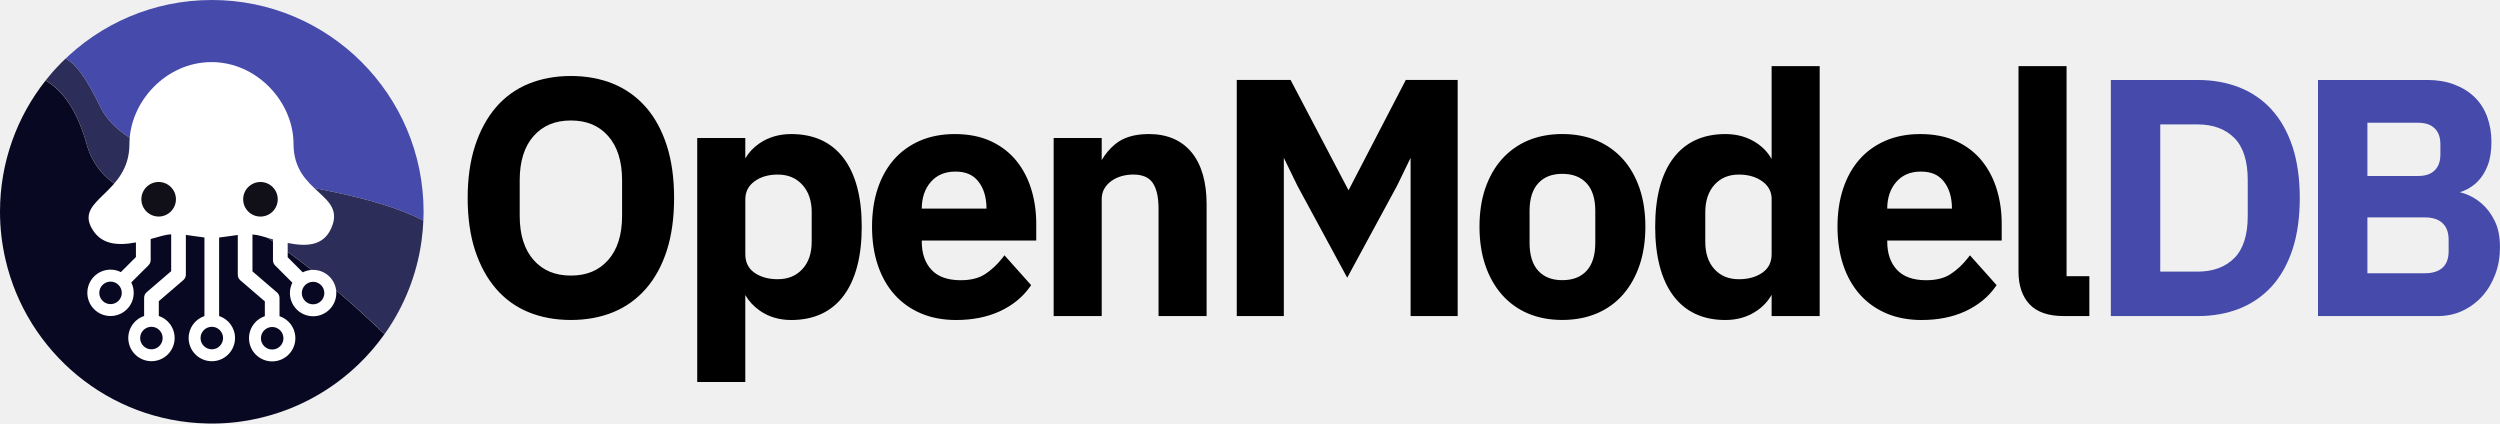
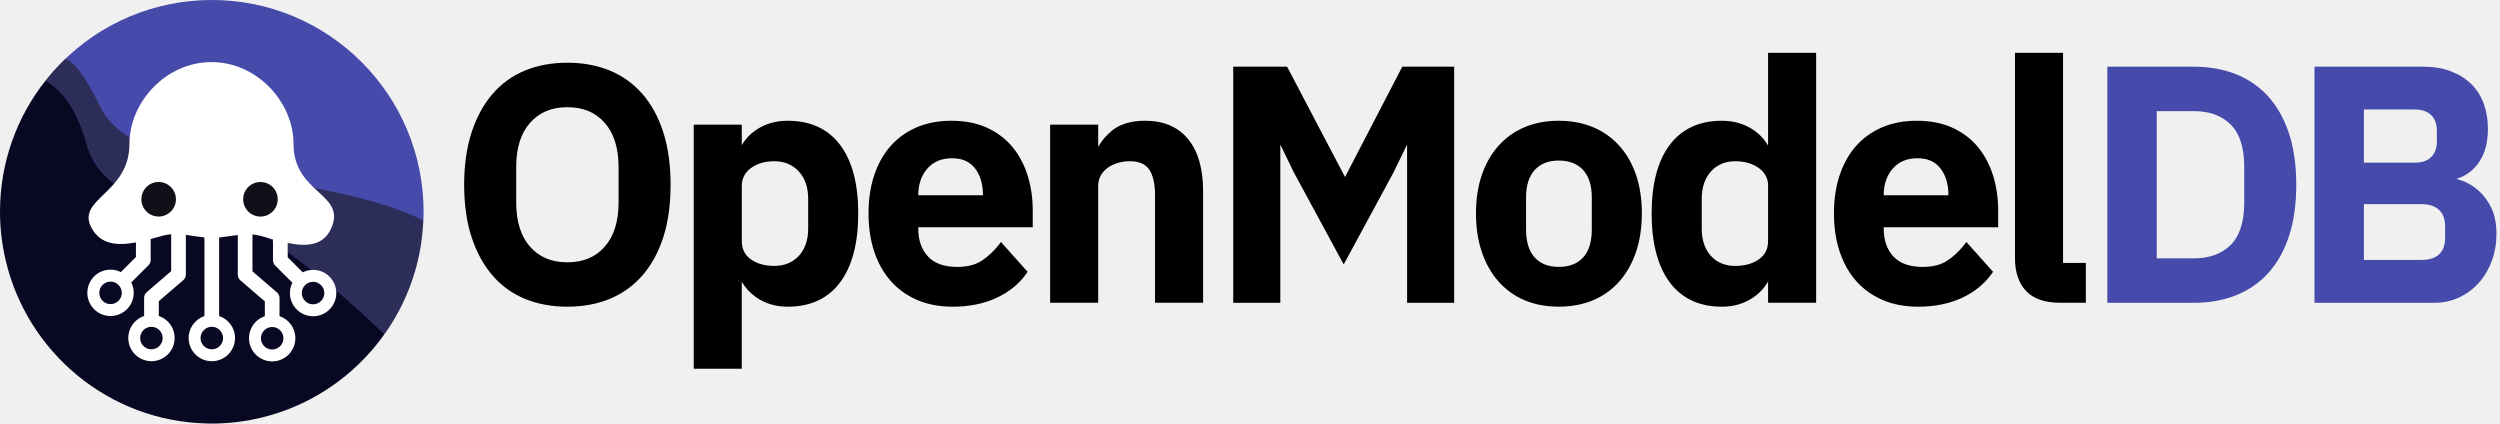
<svg xmlns="http://www.w3.org/2000/svg" id="Layer_2" viewBox="0 0 854.67 144.79">
  <defs>
    <style>
      .cls-1{fill:#111018}.cls-3{fill:#454aab}.cls-5{fill:#2d2d59}
    </style>
  </defs>
  <g id="Layer_1-2">
-     <path d="M220.85 36.7c-3.1-3.56-6.87-6.27-11.2-8.05-4.31-1.77-9.18-2.67-14.48-2.67s-10.16.9-14.48 2.67a29.165 29.165 0 0 0-11.15 8.05c-3.04 3.54-5.44 7.96-7.13 13.14-1.68 5.15-2.53 11.15-2.53 17.85s.85 12.79 2.53 17.9c1.69 5.14 4.08 9.54 7.13 13.08 3.06 3.56 6.81 6.27 11.15 8.05 4.31 1.77 9.18 2.67 14.48 2.67s10.16-.9 14.48-2.67c4.34-1.78 8.1-4.49 11.2-8.05 3.08-3.54 5.48-7.95 7.13-13.09 1.64-5.12 2.47-11.14 2.47-17.9s-.83-12.69-2.47-17.84c-1.65-5.18-4.05-9.61-7.13-13.15Zm-25.68 57.51c-5.39 0-9.55-1.73-12.73-5.3-3.16-3.55-4.77-8.64-4.77-15.12V61.61c0-6.48 1.6-11.57 4.77-15.12 3.18-3.57 7.34-5.3 12.73-5.3s9.55 1.73 12.73 5.3c3.16 3.56 4.77 8.64 4.77 15.12v12.18c0 6.48-1.6 11.57-4.77 15.12-3.18 3.57-7.34 5.3-12.73 5.3ZM270.48 45.83c-4.09 0-7.73 1.06-10.82 3.16-2.05 1.39-3.67 3.12-4.87 5.16v-6.97h-16.43v83.42h16.43v-29.73c1.22 2.09 2.86 3.86 4.91 5.3 3.05 2.14 6.68 3.23 10.78 3.23 7.82 0 13.88-2.83 18-8.41 4.06-5.49 6.12-13.39 6.12-23.49s-2.06-17.87-6.12-23.32c-4.13-5.54-10.18-8.35-18-8.35Zm7.01 26.71v10.15c0 3.93-1.08 7.07-3.22 9.35-2.15 2.29-4.9 3.41-8.41 3.41-3.23 0-5.94-.77-8.04-2.29-2.03-1.47-3.02-3.52-3.02-6.29V68.15c0-2.55 1-4.54 3.04-6.08 2.11-1.59 4.81-2.39 8.03-2.39 3.5 0 6.25 1.13 8.4 3.46 2.14 2.32 3.23 5.49 3.23 9.42ZM347.49 55c-2.27-2.82-5.2-5.07-8.7-6.71-3.5-1.63-7.67-2.46-12.38-2.46-4.4 0-8.41.77-11.9 2.28-3.5 1.52-6.51 3.69-8.93 6.46-2.41 2.75-4.27 6.11-5.55 9.99-1.27 3.84-1.91 8.2-1.91 12.94s.66 9.24 1.97 13.12c1.31 3.91 3.22 7.29 5.67 10.04 2.46 2.77 5.5 4.94 9.04 6.46 3.53 1.51 7.59 2.28 12.07 2.28 5.61 0 10.62-1 14.91-2.97 4.31-1.99 7.77-4.78 10.27-8.3l.46-.65-9.11-10.2-.74.95c-1.73 2.22-3.71 4.06-5.9 5.49-2.12 1.38-4.91 2.08-8.31 2.08-4.43 0-7.79-1.19-9.98-3.54-2.22-2.37-3.34-5.59-3.34-9.56v-.46h39.13V76.5c0-4.13-.56-8.08-1.68-11.74-1.12-3.68-2.83-6.96-5.08-9.75Zm-32.37 16.32c.02-3.75 1.07-6.83 3.13-9.16 2.08-2.35 4.82-3.5 8.39-3.5s6.03 1.11 7.84 3.4c1.84 2.33 2.77 5.44 2.77 9.25h-22.13ZM392.67 45.83c-4.8 0-8.64 1.16-11.41 3.44a20.077 20.077 0 0 0-4.62 5.46v-7.55h-16.43v60.87h16.43V68.14c0-1.39.3-2.61.88-3.61.6-1.04 1.4-1.92 2.37-2.62.99-.72 2.14-1.28 3.42-1.66 1.3-.38 2.66-.58 4.06-.58 3.14 0 5.31.9 6.63 2.74 1.37 1.92 2.07 4.92 2.07 8.89v36.75h16.43V69.83c0-7.57-1.71-13.51-5.07-17.66-3.42-4.21-8.39-6.35-14.76-6.35ZM461.02 65.06l-19.81-37.73h-18.4v80.72h16.09V53.96l4.66 9.58 17.01 31.4 17.03-31.43 4.64-9.55v54.09h16.09V27.33H480.6l-19.58 37.73zM554.86 54.45c-2.46-2.77-5.48-4.92-8.99-6.41-3.5-1.47-7.46-2.22-11.78-2.22s-8.27.75-11.73 2.22a25.008 25.008 0 0 0-8.93 6.4c-2.45 2.76-4.35 6.12-5.67 9.98-1.31 3.84-1.97 8.24-1.97 13.07s.66 9.24 1.97 13.12c1.31 3.9 3.22 7.3 5.67 10.09 2.46 2.81 5.46 4.98 8.93 6.46 3.46 1.47 7.4 2.22 11.73 2.22s8.28-.75 11.78-2.22c3.51-1.48 6.53-3.66 8.99-6.47 2.44-2.79 4.35-6.19 5.67-10.09 1.31-3.88 1.97-8.3 1.97-13.12s-.66-9.22-1.97-13.07c-1.32-3.87-3.22-7.23-5.67-9.98Zm-20.77 41.33c-3.5 0-6.18-1.04-8.18-3.18-1.99-2.13-3-5.35-3-9.58V72.08c0-4.15 1.01-7.34 3-9.47 2-2.14 4.68-3.18 8.18-3.18s6.29 1.04 8.29 3.18c1.99 2.13 3 5.31 3 9.47v10.94c0 4.23-1.01 7.45-3 9.58-2 2.14-4.71 3.18-8.29 3.18ZM605.66 54.35c-1.2-2.13-2.87-3.92-4.98-5.36-3.09-2.1-6.73-3.16-10.82-3.16-7.74 0-13.76 2.81-17.89 8.35-4.06 5.45-6.12 13.3-6.12 23.32s2.06 18 6.12 23.49c4.13 5.58 10.15 8.41 17.89 8.41 4.1 0 7.74-1.08 10.83-3.22 2.11-1.46 3.77-3.27 4.97-5.4v7.27h16.43V22.6h-16.43v31.75Zm0 13.8v18.72c0 2.76-1.01 4.82-3.07 6.29-2.15 1.52-4.87 2.3-8.1 2.3-3.5 0-6.23-1.11-8.34-3.4-2.11-2.28-3.17-5.43-3.17-9.36V72.55c0-3.93 1.07-7.1 3.18-9.42 2.11-2.32 4.84-3.45 8.34-3.45 3.22 0 5.94.81 8.09 2.4 2.08 1.55 3.09 3.53 3.09 6.08ZM677.55 55c-2.27-2.82-5.2-5.07-8.7-6.71-3.5-1.63-7.67-2.46-12.38-2.46-4.4 0-8.41.77-11.9 2.28-3.5 1.52-6.51 3.69-8.93 6.46-2.41 2.75-4.27 6.11-5.55 9.99-1.27 3.84-1.91 8.2-1.91 12.94s.66 9.24 1.97 13.12c1.31 3.91 3.22 7.29 5.67 10.04 2.46 2.77 5.5 4.94 9.04 6.46 3.53 1.51 7.59 2.28 12.07 2.28 5.61 0 10.62-1 14.91-2.97 4.31-1.99 7.77-4.78 10.27-8.3l.46-.65-9.11-10.2-.74.95c-1.73 2.22-3.71 4.06-5.9 5.49-2.12 1.38-4.91 2.08-8.31 2.08-4.43 0-7.79-1.19-9.98-3.54-2.22-2.37-3.34-5.59-3.34-9.56v-.46h39.13V76.5c0-4.13-.56-8.08-1.68-11.74-1.12-3.68-2.83-6.96-5.08-9.75Zm-32.37 16.32c.02-3.75 1.07-6.83 3.13-9.16 2.08-2.35 4.82-3.5 8.39-3.5s6.03 1.11 7.84 3.4c1.84 2.33 2.77 5.44 2.77 9.25h-22.13ZM706.49 94.43V22.6h-16.43v70.24c0 4.75 1.27 8.51 3.77 11.17 2.51 2.68 6.44 4.04 11.67 4.04h8.78V94.43h-7.78Z" />
-     <path d="M776.66 37.53c-3.06-3.37-6.79-5.94-11.08-7.64-4.27-1.69-9.08-2.55-14.3-2.55h-29.65v80.72h29.65c5.22 0 10.03-.86 14.3-2.55 4.29-1.7 8.02-4.27 11.08-7.64 3.05-3.36 5.43-7.61 7.09-12.65 1.64-5 2.47-10.9 2.47-17.51s-.83-12.5-2.47-17.51c-1.66-5.04-4.04-9.29-7.09-12.65Zm-38.14 5h12.76c5.26 0 9.48 1.55 12.54 4.61s4.61 7.89 4.61 14.35V73.9c0 6.46-1.55 11.29-4.61 14.35-3.06 3.06-7.28 4.61-12.54 4.61h-12.76V42.53ZM852.88 75.54c-1.18-2.4-2.69-4.41-4.47-5.95-1.78-1.54-3.75-2.69-5.86-3.41-.54-.18-1.07-.34-1.6-.48.44-.14.88-.29 1.31-.46 1.81-.73 3.45-1.83 4.86-3.28 1.41-1.45 2.54-3.29 3.37-5.47.83-2.17 1.25-4.85 1.25-7.97s-.5-6.02-1.47-8.64c-.99-2.65-2.46-4.92-4.36-6.74-1.89-1.82-4.23-3.25-6.94-4.27-2.7-1.02-5.76-1.53-9.09-1.53h-37.43v80.72h40.92c3.07 0 5.95-.62 8.54-1.84 2.59-1.22 4.86-2.91 6.75-5.03 1.88-2.11 3.37-4.63 4.42-7.48 1.05-2.84 1.58-5.94 1.58-9.2 0-3.52-.6-6.54-1.79-8.96Zm-43.54-1.21h19.75c2.58 0 4.58.67 5.96 1.98 1.38 1.32 2.06 3.19 2.06 5.7v3.83c0 2.51-.67 4.36-2.05 5.64-1.38 1.28-3.39 1.93-5.97 1.93h-19.75V74.32Zm24.95-21.52c0 2.37-.64 4.15-1.95 5.43-1.32 1.29-3.16 1.92-5.62 1.92h-17.38V41.97h17.38c2.46 0 4.29.63 5.62 1.92 1.31 1.28 1.95 3.06 1.95 5.43v3.5ZM18.71 23.85ZM17.54 25.17l.84-.96c-.28.32-.57.64-.84.96ZM16.41 26.52l.78-.93-.78.93ZM137.23 104.62c2.46-4.94 4.37-10.2 5.66-15.71v-.01.01a71.74 71.74 0 0 1-5.66 15.71ZM19.91 22.55l1.05-1.08-1.05 1.08ZM143.43 86.37c-.05.24-.09.48-.14.72.05-.24.1-.48.14-.72ZM16.04 26.98c-.14.18-.29.35-.43.53.14-.18.28-.36.43-.53ZM34.24 36.42c12.72 26.24 78.17 22.32 110.5 38.97.04-.99.07-1.99.07-3C144.81 32.41 112.39 0 72.41 0 52.38 0 34.24 8.14 21.14 21.29c.42-.42.84-.83 1.26-1.23 3.23 1.52 6.78 5.93 11.84 16.37ZM144.74 75.4c-.09 2.2-.29 4.37-.57 6.51.29-2.14.48-4.31.57-6.51ZM144.1 82.39c-.05.38-.11.76-.17 1.14.06-.38.12-.76.17-1.14ZM143.8 84.34c-.05.32-.11.63-.16.95.06-.31.11-.63.16-.95Z" class="cls-3" />
+     <path d="M219.65 32.16c-3.1-3.56-6.87-6.27-11.2-8.05-4.31-1.77-9.18-2.67-14.48-2.67s-10.16.9-14.48 2.67a29.165 29.165 0 0 0-11.15 8.05c-3.04 3.54-5.44 7.96-7.13 13.14-1.68 5.15-2.53 11.15-2.53 17.85s.85 12.79 2.53 17.9c1.69 5.14 4.08 9.54 7.13 13.08 3.06 3.56 6.81 6.27 11.15 8.05 4.31 1.77 9.18 2.67 14.48 2.67s10.16-.9 14.48-2.67c4.34-1.78 8.1-4.49 11.2-8.05 3.08-3.54 5.48-7.95 7.13-13.09 1.64-5.12 2.47-11.14 2.47-17.9s-.83-12.69-2.47-17.84c-1.65-5.18-4.05-9.61-7.13-13.15Zm-25.68 57.51c-5.39 0-9.55-1.73-12.73-5.3-3.16-3.55-4.77-8.64-4.77-15.12V57.07c0-6.48 1.6-11.57 4.77-15.12 3.18-3.57 7.34-5.3 12.73-5.3s9.55 1.73 12.73 5.3c3.16 3.56 4.77 8.64 4.77 15.12v12.18c0 6.48-1.6 11.57-4.77 15.12-3.18 3.57-7.34 5.3-12.73 5.3ZM269.28 41.28c-4.09 0-7.73 1.06-10.82 3.16-2.05 1.39-3.67 3.12-4.87 5.16v-6.97h-16.43v83.42h16.43V96.32c1.22 2.09 2.86 3.86 4.91 5.3 3.05 2.14 6.68 3.23 10.78 3.23 7.82 0 13.88-2.83 18-8.41 4.06-5.49 6.12-13.39 6.12-23.49s-2.06-17.87-6.12-23.32c-4.13-5.54-10.18-8.35-18-8.35Zm7.01 26.71v10.15c0 3.93-1.08 7.07-3.22 9.35-2.15 2.29-4.9 3.41-8.41 3.41-3.23 0-5.94-.77-8.04-2.29-2.03-1.47-3.02-3.52-3.02-6.29V63.6c0-2.55 1-4.54 3.04-6.08 2.11-1.59 4.81-2.39 8.03-2.39 3.5 0 6.25 1.13 8.4 3.46 2.14 2.32 3.23 5.49 3.23 9.42ZM346.29 50.45c-2.27-2.82-5.2-5.07-8.7-6.71-3.5-1.63-7.67-2.46-12.38-2.46-4.4 0-8.41.77-11.9 2.28-3.5 1.52-6.51 3.69-8.93 6.46-2.41 2.75-4.27 6.11-5.55 9.99-1.27 3.84-1.91 8.2-1.91 12.94s.66 9.24 1.97 13.12c1.31 3.91 3.22 7.29 5.67 10.04 2.46 2.77 5.5 4.94 9.04 6.46 3.53 1.51 7.59 2.28 12.07 2.28 5.61 0 10.62-1 14.91-2.97 4.31-1.99 7.77-4.78 10.27-8.3l.46-.65-9.11-10.2-.74.95c-1.73 2.22-3.71 4.06-5.9 5.49-2.12 1.38-4.91 2.08-8.31 2.08-4.43 0-7.79-1.19-9.98-3.54-2.22-2.37-3.34-5.59-3.34-9.56v-.46h39.13v-5.74c0-4.13-.56-8.08-1.68-11.74-1.12-3.68-2.83-6.96-5.08-9.75Zm-32.37 16.32c.02-3.75 1.07-6.83 3.13-9.16 2.08-2.35 4.82-3.5 8.39-3.5s6.03 1.11 7.84 3.4c1.84 2.33 2.77 5.44 2.77 9.25h-22.13ZM391.47 41.28c-4.8 0-8.64 1.16-11.41 3.44a20.077 20.077 0 0 0-4.62 5.46v-7.55h-16.43v60.87h16.43V63.59c0-1.39.3-2.61.88-3.61.6-1.04 1.4-1.92 2.37-2.62.99-.72 2.14-1.28 3.42-1.66 1.3-.38 2.66-.58 4.06-.58 3.14 0 5.31.9 6.63 2.74 1.37 1.92 2.07 4.92 2.07 8.89v36.75h16.43V65.28c0-7.57-1.71-13.51-5.07-17.66-3.42-4.21-8.39-6.35-14.76-6.35ZM459.82 60.52l-19.81-37.73H421.6v80.72h16.1V49.42l4.66 9.58 17.01 31.4 17.02-31.44 4.65-9.54v54.09h16.09V22.79H479.4l-19.58 37.73zM553.66 49.91c-2.46-2.77-5.48-4.92-8.99-6.41-3.5-1.47-7.46-2.22-11.78-2.22s-8.27.75-11.73 2.22a25.008 25.008 0 0 0-8.93 6.4c-2.45 2.76-4.35 6.12-5.67 9.98-1.31 3.84-1.97 8.24-1.97 13.07s.66 9.24 1.97 13.12c1.31 3.9 3.22 7.3 5.67 10.09 2.46 2.81 5.46 4.98 8.93 6.46 3.46 1.47 7.4 2.22 11.73 2.22s8.28-.75 11.78-2.22c3.51-1.48 6.53-3.66 8.99-6.47 2.44-2.79 4.35-6.19 5.67-10.09 1.31-3.88 1.97-8.3 1.97-13.12s-.66-9.22-1.97-13.07c-1.32-3.87-3.22-7.23-5.67-9.98Zm-20.77 41.33c-3.5 0-6.18-1.04-8.18-3.18-1.99-2.13-3-5.35-3-9.58V67.54c0-4.15 1.01-7.34 3-9.47 2-2.14 4.68-3.18 8.18-3.18s6.29 1.04 8.29 3.18c1.99 2.13 3 5.31 3 9.47v10.94c0 4.23-1.01 7.45-3 9.58-2 2.14-4.71 3.18-8.29 3.18ZM604.45 49.8c-1.2-2.13-2.87-3.92-4.98-5.36-3.09-2.1-6.73-3.16-10.82-3.16-7.74 0-13.76 2.81-17.89 8.35-4.06 5.45-6.12 13.3-6.12 23.32s2.06 18 6.12 23.49c4.13 5.58 10.15 8.41 17.89 8.41 4.1 0 7.74-1.08 10.83-3.22 2.11-1.46 3.77-3.27 4.97-5.4v7.27h16.43V18.05h-16.43V49.8Zm0 13.8v18.72c0 2.76-1.01 4.82-3.07 6.29-2.15 1.52-4.87 2.3-8.1 2.3-3.5 0-6.23-1.11-8.34-3.4-2.11-2.28-3.17-5.43-3.17-9.36V68c0-3.93 1.07-7.1 3.18-9.42 2.11-2.32 4.84-3.45 8.34-3.45 3.22 0 5.94.81 8.09 2.4 2.08 1.55 3.09 3.53 3.09 6.08ZM676.34 50.45c-2.27-2.82-5.2-5.07-8.7-6.71-3.5-1.63-7.67-2.46-12.38-2.46-4.4 0-8.41.77-11.9 2.28-3.5 1.52-6.51 3.69-8.93 6.46-2.41 2.75-4.27 6.11-5.55 9.99-1.27 3.84-1.91 8.2-1.91 12.94s.66 9.24 1.97 13.12c1.31 3.91 3.22 7.29 5.67 10.04 2.46 2.77 5.5 4.94 9.04 6.46 3.53 1.51 7.59 2.28 12.07 2.28 5.61 0 10.62-1 14.91-2.97 4.31-1.99 7.77-4.78 10.27-8.3l.46-.65-9.11-10.2-.74.95c-1.73 2.22-3.71 4.06-5.9 5.49-2.12 1.38-4.91 2.08-8.31 2.08-4.43 0-7.79-1.19-9.98-3.54-2.22-2.37-3.34-5.59-3.34-9.56v-.46h39.13v-5.74c0-4.13-.56-8.08-1.68-11.74-1.12-3.68-2.83-6.96-5.08-9.75Zm-32.37 16.32c.02-3.75 1.07-6.83 3.13-9.16 2.08-2.35 4.82-3.5 8.39-3.5s6.03 1.11 7.84 3.4c1.84 2.33 2.77 5.44 2.77 9.25h-22.13ZM705.29 89.89V18.05h-16.43v70.24c0 4.75 1.27 8.51 3.77 11.17 2.51 2.68 6.44 4.04 11.67 4.04h8.78V89.88h-7.78Z" />
+     <path d="M775.46 32.99c-3.06-3.37-6.79-5.94-11.08-7.64-4.27-1.69-9.08-2.55-14.3-2.55h-29.65v80.72h29.65c5.22 0 10.03-.86 14.3-2.55 4.29-1.7 8.02-4.27 11.08-7.64 3.05-3.36 5.43-7.61 7.09-12.65 1.64-5 2.47-10.9 2.47-17.51s-.83-12.5-2.47-17.51c-1.66-5.04-4.04-9.29-7.09-12.65Zm-38.14 5h12.76c5.26 0 9.48 1.55 12.54 4.61s4.61 7.89 4.61 14.35v12.41c0 6.46-1.55 11.29-4.61 14.35-3.06 3.06-7.28 4.61-12.54 4.61h-12.76V37.99ZM851.68 71c-1.18-2.4-2.69-4.41-4.47-5.95-1.78-1.54-3.75-2.69-5.86-3.41-.54-.18-1.07-.34-1.6-.48.44-.14.88-.29 1.31-.46 1.81-.73 3.45-1.83 4.86-3.28 1.41-1.45 2.54-3.29 3.37-5.47.83-2.17 1.25-4.85 1.25-7.97s-.5-6.02-1.47-8.64c-.99-2.65-2.46-4.92-4.36-6.74-1.89-1.82-4.23-3.25-6.94-4.27-2.7-1.02-5.76-1.53-9.09-1.53h-37.43v80.72h40.92c3.07 0 5.95-.62 8.54-1.84 2.59-1.22 4.86-2.91 6.75-5.03 1.88-2.11 3.37-4.63 4.42-7.48 1.05-2.84 1.58-5.94 1.58-9.2 0-3.52-.6-6.54-1.79-8.96Zm-43.54-1.21h19.75c2.58 0 4.58.67 5.96 1.98 1.38 1.32 2.06 3.19 2.06 5.7v3.83c0 2.51-.67 4.36-2.05 5.64-1.38 1.28-3.39 1.93-5.97 1.93h-19.75V69.78Zm24.95-21.52c0 2.37-.64 4.15-1.95 5.43-1.32 1.29-3.16 1.92-5.62 1.92h-17.38V37.43h17.38c2.46 0 4.29.63 5.62 1.92 1.31 1.28 1.95 3.06 1.95 5.43v3.5ZM72.4.4C32.64.4.4 32.63.4 72.4c0 5.58.66 11.01 1.86 16.22 7.36 31.95 35.96 55.78 70.14 55.78s62.66-23.73 70.09-55.57a72.285 72.285 0 0 0 1.91-16.43c0-39.77-32.23-72-72-72ZM18.71 23.85Z" class="cls-3" />
+     <path d="m17.54 25.17.84-.96c-.28.32-.57.64-.84.96ZM16.41 26.52l.78-.93-.78.93ZM137.23 104.62c2.46-4.94 4.37-10.2 5.66-15.71v-.01.01a71.74 71.74 0 0 1-5.66 15.71ZM19.91 22.55l1.05-1.08-1.05 1.08ZM143.43 86.37c-.05.24-.09.48-.14.72.05-.24.1-.48.14-.72ZM16.04 26.98c-.14.18-.29.35-.43.53.14-.18.28-.36.43-.53ZM34.24 36.42c12.72 26.24 78.17 22.32 110.5 38.97.04-.99.07-1.99.07-3C144.81 32.41 112.39 0 72.41 0 52.38 0 34.24 8.14 21.14 21.29c.42-.42.84-.83 1.26-1.23 3.23 1.52 6.78 5.93 11.84 16.37ZM144.74 75.4c-.09 2.2-.29 4.37-.57 6.51.29-2.14.48-4.31.57-6.51ZM144.1 82.39c-.05.38-.11.76-.17 1.14.06-.38.12-.76.17-1.14ZM143.8 84.34c-.05.32-.11.63-.16.95.06-.31.11-.63.16-.95Z" class="cls-3" />
    <path d="M72.17 144.79c-.43 0-.85 0-1.28-.01.42 0 .85.01 1.28.01ZM81.53 144.22c.27-.03.54-.07.8-.11-.27.04-.54.07-.8.11ZM75.27 144.73c.16 0 .31-.01.47-.02-.16 0-.31.01-.47.02ZM78.38 144.55l.66-.06-.66.06ZM73.81 144.78c.16 0 .32 0 .48-.01-.16 0-.32 0-.48.01ZM82.8 144.05c.96-.14 1.91-.29 2.85-.47-.94.17-1.9.33-2.85.47ZM79.8 144.42c.39-.04.78-.08 1.16-.13-.39.05-.78.09-1.16.13ZM77.02 144.65c.2-.01.39-.03.59-.04-.2.01-.39.03-.59.04ZM72.4 144.79H72.47h-.07ZM143.43 86.37l.21-1.08c.06-.31.11-.63.16-.95.05-.27.09-.54.13-.82.06-.38.12-.76.17-1.14l.06-.48c.28-2.14.48-4.31.57-6.51-32.33-16.65-97.78-12.73-110.5-38.97-5.06-10.44-8.61-14.85-11.84-16.37-.43.41-.85.82-1.26 1.23l-.18.18-1.05 1.08c-.09.1-.18.19-.27.29-.31.33-.62.66-.93 1-.11.12-.22.24-.32.36-.28.32-.57.64-.84.96-.12.14-.24.28-.35.42l-.78.93c-.13.15-.25.31-.37.46-.14.18-.28.36-.43.53 4.6 2.81 9.98 7.92 13.89 21.28C34.94 70.24 62.47 69.5 62.47 69.5s17.28-4.58 69 44.7c-10.63 15-26.82 25.77-45.57 29.31 22.56-4.25 41.41-18.97 51.34-38.91 2.46-4.94 4.37-10.2 5.66-15.71v-.01c.14-.6.27-1.2.4-1.81.05-.24.1-.48.14-.72Z" class="cls-5" />
    <path d="M131.46 114.23c-51.72-49.28-69-44.7-69-44.7s-27.52.74-32.97-20.73C25.58 35.44 20.2 30.33 15.6 27.52h-.01C5.83 39.84 0 55.44 0 72.4c0 5.61.66 11.07 1.87 16.31 7.29 31.66 35.32 55.38 69.03 56.07.42 0 .85.01 1.28.01H72.48c.45 0 .89 0 1.33-.01.16 0 .32 0 .48-.01.33 0 .66-.02.98-.03.16 0 .31-.01.47-.02.43-.02.86-.04 1.28-.07.2-.01.39-.03.59-.04l.78-.06.66-.06c.25-.02.5-.05.75-.07.39-.04.78-.08 1.16-.13.19-.02.38-.04.57-.07.27-.03.54-.07.8-.11.15-.02.31-.04.46-.07.96-.14 1.91-.29 2.85-.47.08-.01.16-.03.24-.05 18.75-3.54 34.94-14.31 45.57-29.31Z" style="fill:#090822" />
    <path d="M107.03 92.26c-1.27 0-2.47.31-3.53.84l-5.15-5.15v-4.88c6.66 1.32 12.21.91 14.86-4.98 5.4-11.98-12.86-11.81-12.86-28.84 0-14.44-12.55-28.02-28.02-28.02h-.06c-15.48 0-28.02 13.58-28.02 28.02 0 17.03-18.62 18.73-12.86 28.84 3.14 5.51 8.65 5.98 15.08 4.79v4.99l-5.15 5.15a7.882 7.882 0 0 0-3.53-.84c-4.38 0-7.93 3.55-7.93 7.93s3.55 7.93 7.93 7.93a7.93 7.93 0 0 0 7.09-11.48l5.89-5.88c.47-.47.74-1.11.74-1.78v-7.19c1.31-.35 2.63-.72 3.97-1.1 1-.29 2.02-.44 3.04-.52V92.7l-8.38 7.2c-.56.48-.87 1.17-.87 1.9v6.23a7.93 7.93 0 0 0 2.51 15.45 7.93 7.93 0 0 0 2.51-15.45v-5.07l8.38-7.2c.56-.48.87-1.17.87-1.9V80.3c2.16.27 4.29.67 6.35.89v26.86c-3.14 1.06-5.4 4.02-5.4 7.51 0 4.38 3.55 7.93 7.93 7.93s7.93-3.55 7.93-7.93c0-3.51-2.28-6.48-5.44-7.52V81.2c2.07-.21 4.21-.61 6.38-.87v13.6c0 .73.32 1.43.87 1.9l8.38 7.2v5.07a7.93 7.93 0 0 0 2.51 15.45 7.93 7.93 0 0 0 2.51-15.45v-6.23c0-.73-.32-1.43-.87-1.9l-8.38-7.2V80.16c1.02.08 2.05.25 3.07.55 1.33.39 2.64.77 3.94 1.12v7.14c0 .67.26 1.31.74 1.78l5.89 5.89a7.93 7.93 0 0 0 7.09 11.48c4.38 0 7.93-3.55 7.93-7.93s-3.55-7.93-7.93-7.93Zm-69.24 11.71c-2.12 0-3.85-1.73-3.85-3.85s1.73-3.85 3.85-3.85 3.85 1.73 3.85 3.85-1.73 3.85-3.85 3.85Zm17.82 11.6c0 2.12-1.73 3.85-3.85 3.85s-3.85-1.73-3.85-3.85 1.73-3.85 3.85-3.85 3.85 1.73 3.85 3.85Zm41.29.07c0 2.12-1.73 3.85-3.85 3.85s-3.85-1.73-3.85-3.85 1.73-3.85 3.85-3.85 3.85 1.73 3.85 3.85Zm-20.64-.07c0 2.12-1.73 3.85-3.85 3.85s-3.85-1.73-3.85-3.85 1.73-3.85 3.85-3.85 3.85 1.73 3.85 3.85Zm30.77-11.53c-2.12 0-3.85-1.73-3.85-3.85s1.73-3.85 3.85-3.85 3.85 1.73 3.85 3.85-1.73 3.85-3.85 3.85Z" style="fill:#fff" />
    <path d="M54.24 62.21c-3.27 0-5.91 2.65-5.91 5.91s2.65 5.91 5.91 5.91 5.91-2.65 5.91-5.91-2.65-5.91-5.91-5.91Z" class="cls-1" />
    <circle cx="89.04" cy="68.13" r="5.91" class="cls-1" />
  </g>
</svg>
